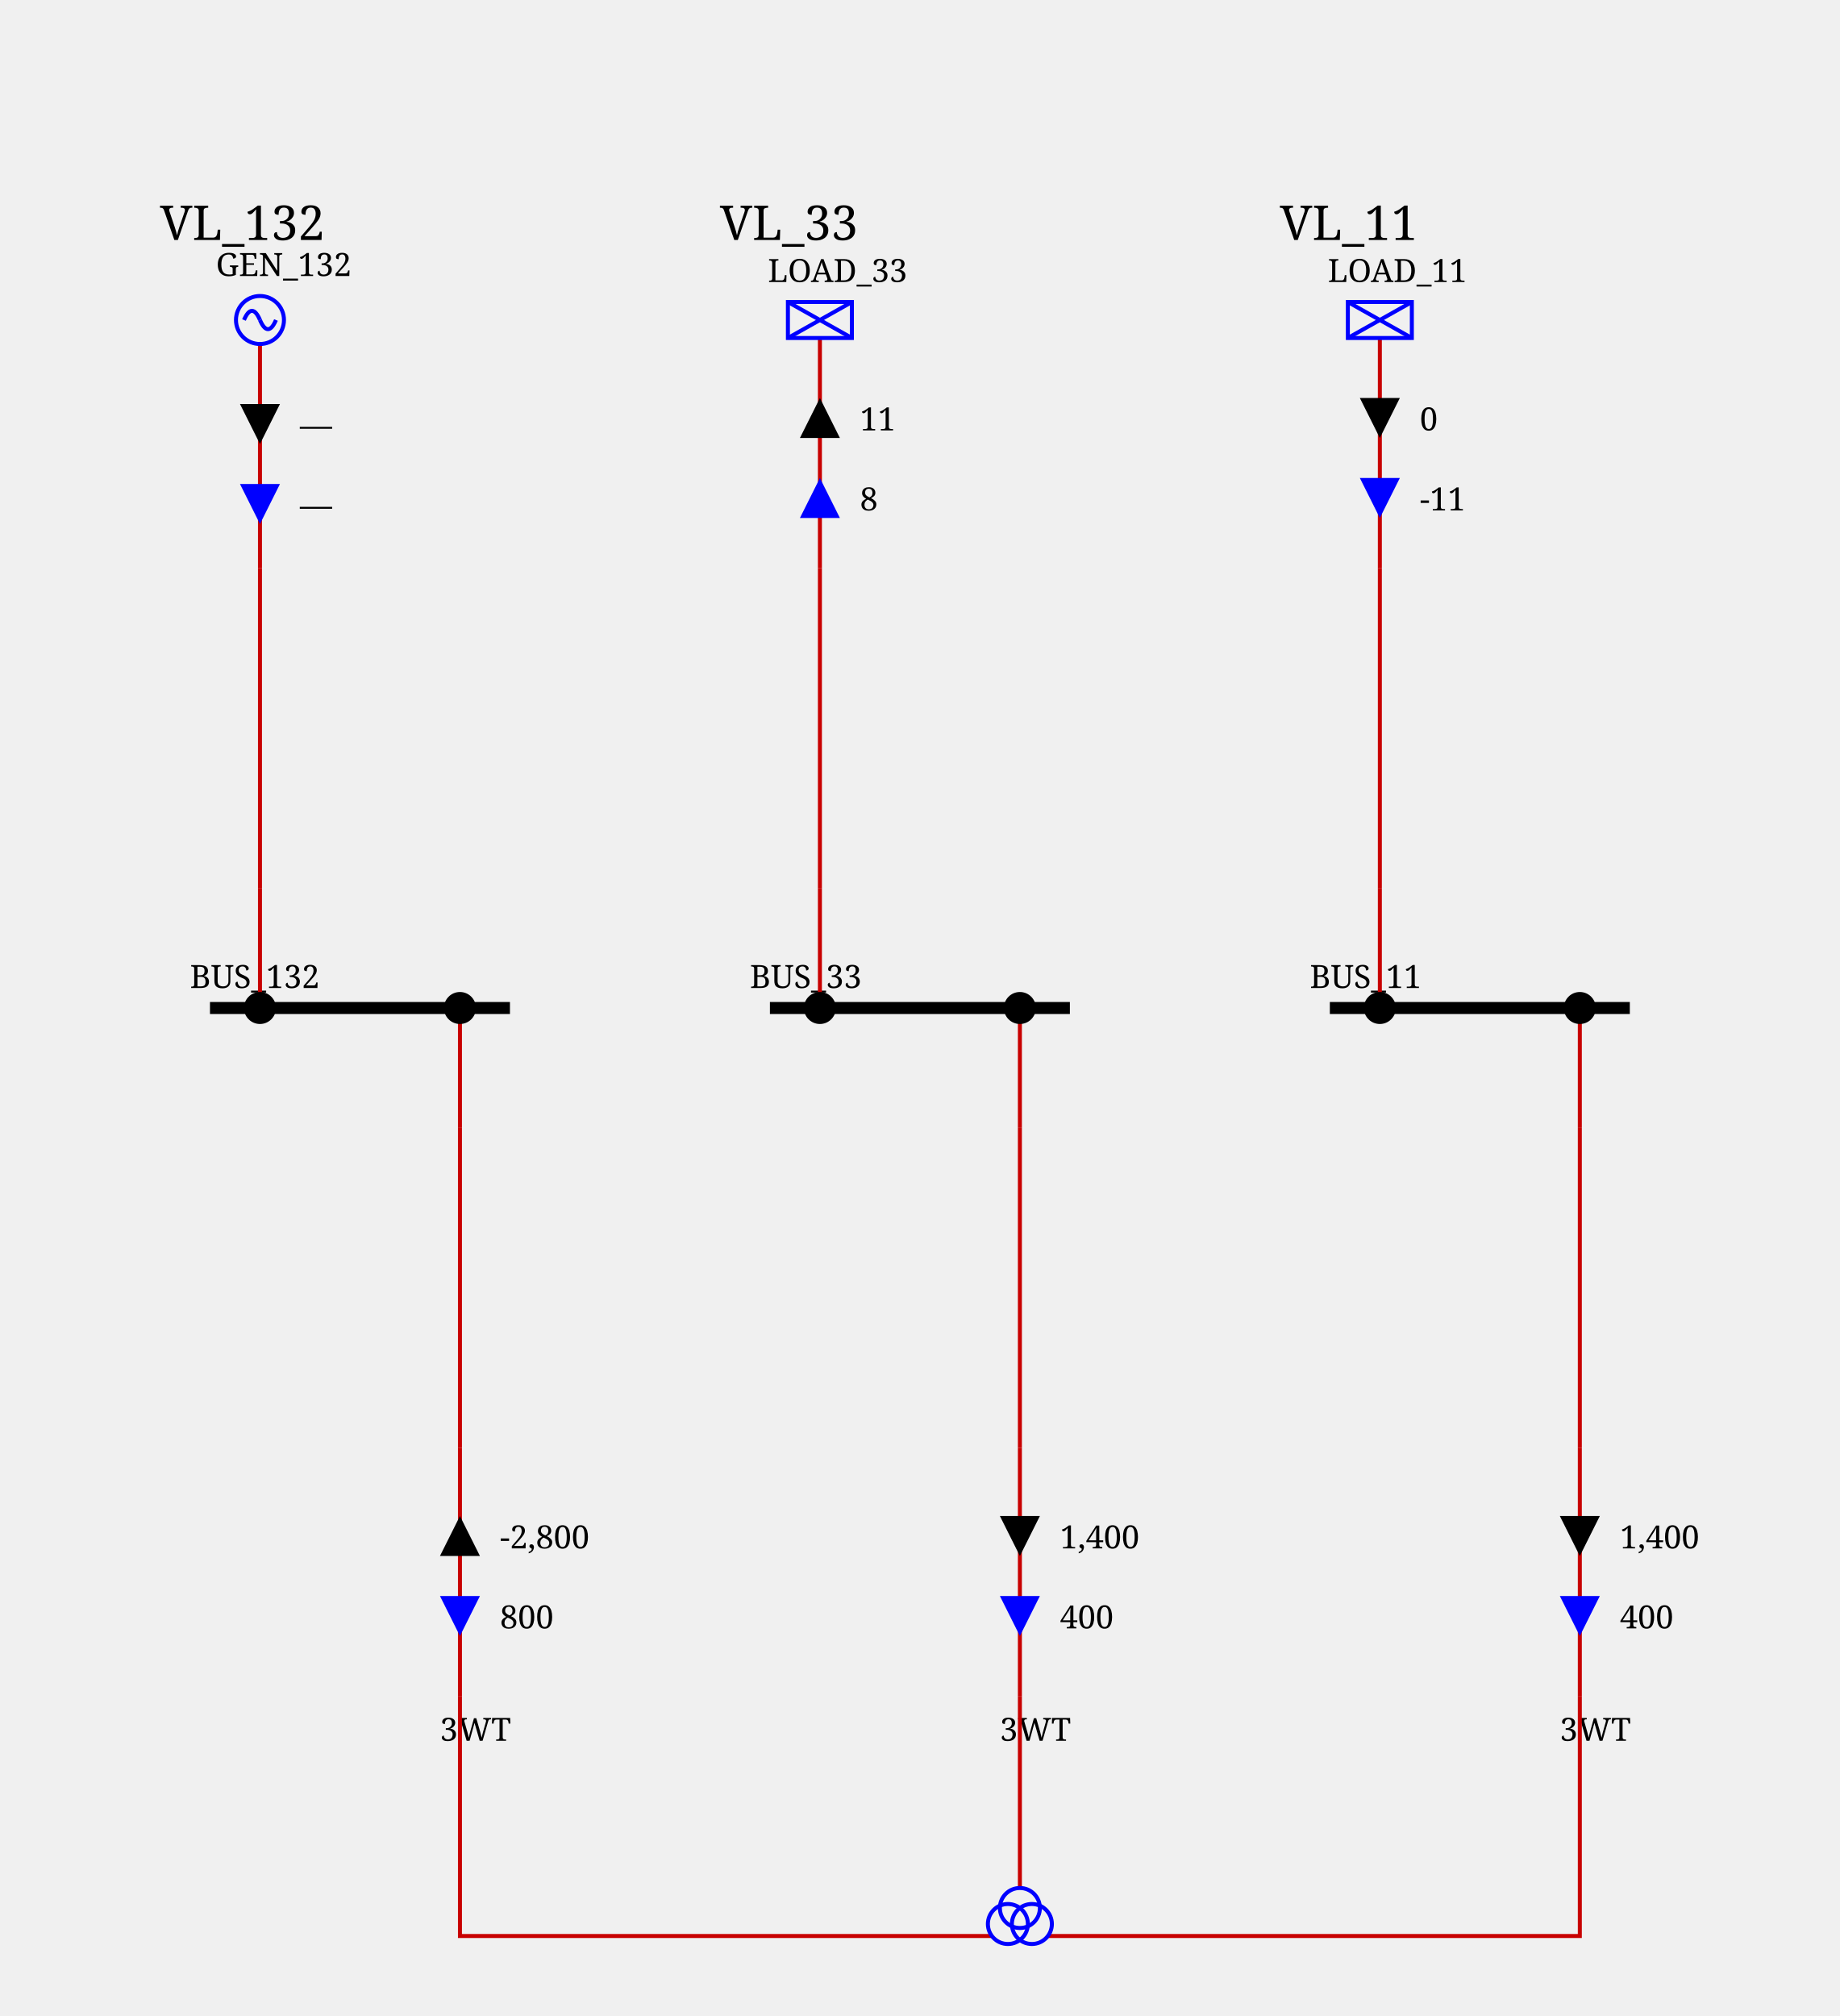
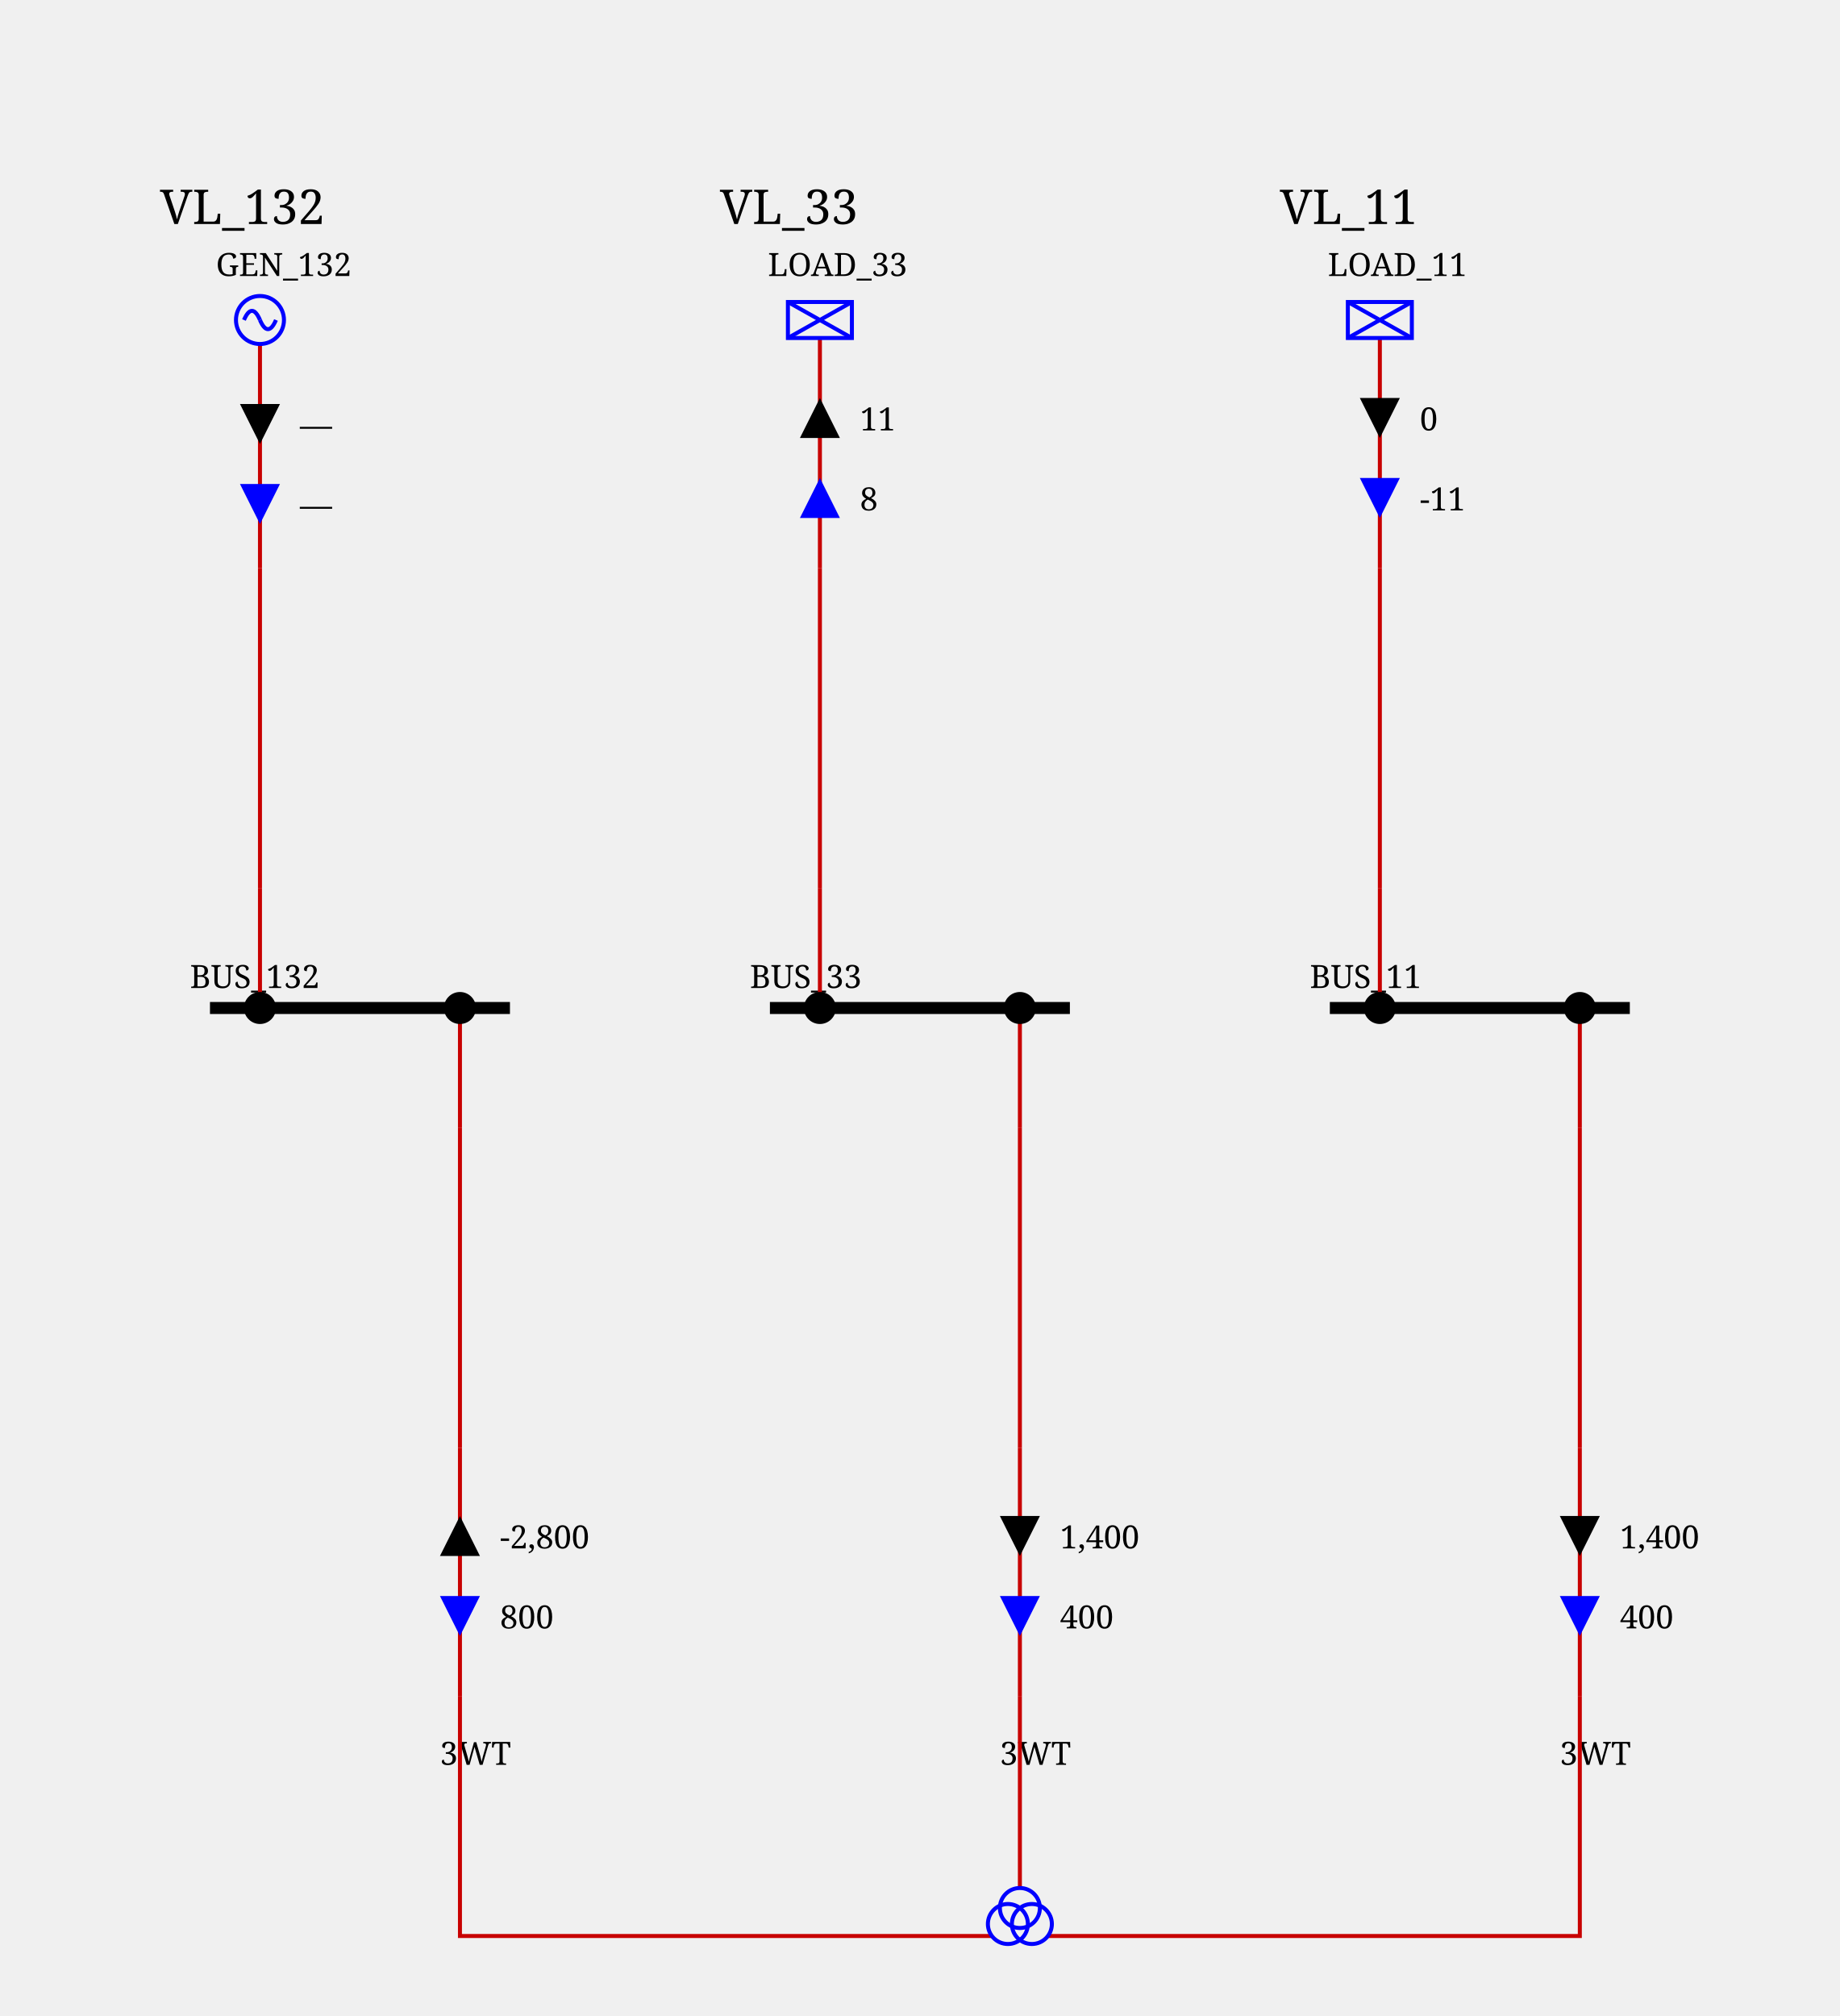
<svg xmlns="http://www.w3.org/2000/svg" height="504.0" viewBox="0 0 460.0 504.0" width="460.0">
  <style>/* ----------------------------------------------------------------------- */
/* File: tautologies.css ------------------------------------------------- */
.sld-out .sld-arrow-in {visibility: hidden}
.sld-in .sld-arrow-out {visibility: hidden}
.sld-closed .sld-sw-open {visibility: hidden}
.sld-open .sld-sw-closed {visibility: hidden}
.sld-hidden-node {visibility: hidden}
.sld-top-feeder .sld-label {dominant-baseline: auto}
.sld-bottom-feeder .sld-label {dominant-baseline: hanging}
.sld-active-power .sld-label {dominant-baseline: mathematical}
.sld-reactive-power .sld-label {dominant-baseline: mathematical}
.sld-current .sld-label {dominant-baseline: mathematical}
+ .sld-current-value .sld-label {dominant-baseline: mathematical}
+ .sld-permanent-limit-percentage .sld-label {dominant-baseline: mathematical}
/* ----------------------------------------------------------------------- */
/* File: topologicalBaseVoltages.css ------------------------------------- */
.sld-disconnected {--sld-vl-color: #808080}
.sld-vl300to500.sld-bus-0 {--sld-vl-color: #FF0000}
.sld-vl300to500.sld-bus-1 {--sld-vl-color: #7F6C00}
.sld-vl300to500.sld-bus-2 {--sld-vl-color: #F6B2FF}
.sld-vl300to500.sld-bus-3 {--sld-vl-color: #996700}
.sld-vl300to500.sld-bus-4 {--sld-vl-color: #FF85EB}
.sld-vl300to500.sld-bus-5 {--sld-vl-color: #B25B00}
.sld-vl300to500.sld-bus-6 {--sld-vl-color: #FF59B5}
.sld-vl300to500.sld-bus-7 {--sld-vl-color: #CC4400}
.sld-vl300to500.sld-bus-8 {--sld-vl-color: #FF2C67}
.sld-vl300to500.sld-bus-9 {--sld-vl-color: #E52600}
.sld-vl180to300.sld-bus-0 {--sld-vl-color: #218B21}
.sld-vl180to300.sld-bus-1 {--sld-vl-color: #0D4940}
.sld-vl180to300.sld-bus-2 {--sld-vl-color: #DFDAB9}
.sld-vl180to300.sld-bus-3 {--sld-vl-color: #105640}
.sld-vl180to300.sld-bus-4 {--sld-vl-color: #C2CB92}
.sld-vl180to300.sld-bus-5 {--sld-vl-color: #14643C}
.sld-vl180to300.sld-bus-6 {--sld-vl-color: #95B66B}
.sld-vl180to300.sld-bus-7 {--sld-vl-color: #187036}
.sld-vl180to300.sld-bus-8 {--sld-vl-color: #5FA046}
.sld-vl180to300.sld-bus-9 {--sld-vl-color: #1C7E2D}
.sld-vl120to180.sld-bus-0 {--sld-vl-color: #00AFAE}
.sld-vl120to180.sld-bus-1 {--sld-vl-color: #000D58}
.sld-vl120to180.sld-bus-2 {--sld-vl-color: #B8E7B2}
.sld-vl120to180.sld-bus-3 {--sld-vl-color: #002169}
.sld-vl120to180.sld-bus-4 {--sld-vl-color: #85D993}
.sld-vl120to180.sld-bus-5 {--sld-vl-color: #003C7B}
.sld-vl120to180.sld-bus-6 {--sld-vl-color: #59CB8B}
.sld-vl120to180.sld-bus-7 {--sld-vl-color: #005C8C}
.sld-vl120to180.sld-bus-8 {--sld-vl-color: #2CBD94}
.sld-vl120to180.sld-bus-9 {--sld-vl-color: #00839E}
.sld-vl70to120.sld-bus-0 {--sld-vl-color: #CC5500}
.sld-vl70to120.sld-bus-1 {--sld-vl-color: #4A6600}
.sld-vl70to120.sld-bus-2 {--sld-vl-color: #EFB2DD}
.sld-vl70to120.sld-bus-3 {--sld-vl-color: #6E7A00}
.sld-vl70to120.sld-bus-4 {--sld-vl-color: #E685AE}
.sld-vl70to120.sld-bus-5 {--sld-vl-color: #8E8400}
.sld-vl70to120.sld-bus-6 {--sld-vl-color: #DD596B}
.sld-vl70to120.sld-bus-7 {--sld-vl-color: #A37B00}
.sld-vl70to120.sld-bus-8 {--sld-vl-color: #D4432C}
.sld-vl70to120.sld-bus-9 {--sld-vl-color: #B76B00}
.sld-vl50to70.sld-bus-0 {--sld-vl-color: #A020EF}
.sld-vl50to70.sld-bus-1 {--sld-vl-color: #7F0848}
.sld-vl50to70.sld-bus-2 {--sld-vl-color: #B7DBFE}
.sld-vl50to70.sld-bus-3 {--sld-vl-color: #960C6D}
.sld-vl50to70.sld-bus-4 {--sld-vl-color: #8DA6FE}
.sld-vl50to70.sld-bus-5 {--sld-vl-color: #AD109A}
.sld-vl50to70.sld-bus-6 {--sld-vl-color: #6F66FB}
.sld-vl50to70.sld-bus-7 {--sld-vl-color: #BC14C4}
.sld-vl50to70.sld-bus-8 {--sld-vl-color: #7F42F6}
.sld-vl50to70.sld-bus-9 {--sld-vl-color: #B11AD9}
.sld-vl30to50.sld-bus-0 {--sld-vl-color: #FF8290}
.sld-vl30to50.sld-bus-1 {--sld-vl-color: #7F6F41}
.sld-vl30to50.sld-bus-2 {--sld-vl-color: #F6D9FF}
.sld-vl30to50.sld-bus-3 {--sld-vl-color: #99784E}
.sld-vl30to50.sld-bus-4 {--sld-vl-color: #FFC3FB}
.sld-vl30to50.sld-bus-5 {--sld-vl-color: #B27D5B}
.sld-vl30to50.sld-bus-6 {--sld-vl-color: #FFADE3}
.sld-vl30to50.sld-bus-7 {--sld-vl-color: #CC7E68}
.sld-vl30to50.sld-bus-8 {--sld-vl-color: #FF97BF}
.sld-vl30to50.sld-bus-9 {--sld-vl-color: #E57B75}
.sld-vl0to30.sld-bus-0 {--sld-vl-color: #AAAE27}
.sld-vl0to30.sld-bus-1 {--sld-vl-color: #195B0F}
.sld-vl0to30.sld-bus-2 {--sld-vl-color: #EABABE}
.sld-vl0to30.sld-bus-3 {--sld-vl-color: #2D6C13}
.sld-vl0to30.sld-bus-4 {--sld-vl-color: #DDA193}
.sld-vl0to30.sld-bus-5 {--sld-vl-color: #477D17}
.sld-vl0to30.sld-bus-6 {--sld-vl-color: #CE9A6E}
.sld-vl0to30.sld-bus-7 {--sld-vl-color: #648D1C}
.sld-vl0to30.sld-bus-8 {--sld-vl-color: #BEA04A}
.sld-vl0to30.sld-bus-9 {--sld-vl-color: #869D22}
/* ----------------------------------------------------------------------- */
/* File : highlightLineStates.css ---------------------------------------- */
.sld-wire.sld-feeder-disconnected {stroke: black}
.sld-wire.sld-feeder-connected-disconnected {stroke-dasharray: 3,3}
.sld-wire.sld-feeder-disconnected-connected {stroke: black; stroke-dasharray: 3,3}
.sld-busbar-section.sld-bus-disconnected {stroke-dasharray: 3,3}
/* ----------------------------------------------------------------------- */
/* File : components.css ------------------------------------------------- */
/* Stroke black */
.sld-disconnector {stroke-width: 3; stroke: black; fill: none}
/* Stroke blue */
.sld-breaker {stroke-width: 2; stroke: blue; fill:white}
.sld-load-break-switch {stroke: blue; fill: white}
/* Stroke --sld-vl-color with fallback black */
.sld-bus-connection {fill: var(--sld-vl-color, black)}
.sld-cell-shape-flat .sld-bus-connection {visibility: hidden}
.sld-busbar-section {stroke: var(--sld-vl-color, black); stroke-width: 3; fill: none}
/* Stroke --sld-vl-color with fallback red */
.sld-wire {stroke: var(--sld-vl-color, #c80000); fill: none}
.sld-wire.sld-dangling-line {stroke-width: 2px}
.sld-wire.sld-tie-line {stroke-width: 2px}
/* Stroke --sld-vl-color with fallback blue */
.sld-load {stroke: var(--sld-vl-color, blue); fill: none}
.sld-battery {stroke: var(--sld-vl-color, blue); fill: none}
.sld-generator {stroke: var(--sld-vl-color, blue); fill: none}
.sld-two-wt {stroke: var(--sld-vl-color, blue); fill: none}
.sld-three-wt {stroke: var(--sld-vl-color, blue); fill: none}
.sld-winding {stroke: var(--sld-vl-color, blue); fill: none}
.sld-capacitor {stroke: var(--sld-vl-color, blue); fill: none}
.sld-inductor {stroke: var(--sld-vl-color, blue); fill: none}
.sld-pst {stroke: var(--sld-vl-color, blue); fill: none}
.sld-pst-arrow {stroke: black; fill: none}
.sld-svc {stroke: var(--sld-vl-color, blue); fill: none}
.sld-vsc {stroke: var(--sld-vl-color, blue); font-size: 7.43px; fill: none}
.sld-lcc {stroke: var(--sld-vl-color, blue); font-size: 7.43px; fill: none}
.sld-ground {stroke: var(--sld-vl-color, blue); fill: none}
/* Stroke none &amp; fill: --sld-vl-color */
.sld-node-infos {stroke: none; fill: var(--sld-vl-color, black)}
/* Stroke none &amp; fill: black */
.sld-node {stroke: none; fill: black}
.sld-flash {stroke: none; fill: black}
.sld-lock {stroke: none; fill: black}
.sld-unknown {stroke: none; fill: black}
/* Fonts */
.sld-label {stroke: none; fill: black; font: 8px serif}
.sld-bus-legend-info {font: 10px serif}
.sld-graph-label {font: 12px serif}
/* Specific */
.sld-grid {stroke: #003700; stroke-dasharray: 1,10}
.sld-feeder-info.sld-active-power {fill:black}
.sld-feeder-info.sld-reactive-power {fill:blue}
.sld-feeder-info.sld-current {fill:purple}
.sld-frame {fill: var(--sld-background-color, transparent)}
/* Stroke maroon for fictitious switch */
.sld-breaker.sld-fictitious {stroke: maroon}
.sld-disconnector.sld-fictitious {stroke: maroon}
.sld-load-break-switch.sld-fictitious {stroke: maroon}
.sld-busbar-section.sld-fictitious {stroke: var(--sld-vl-color, #c80000); stroke-width: 1}
/* ground disconnector specific */
.sld-ground-disconnection-attach {stroke: var(--sld-vl-color, #c80000); fill: none}
.sld-open .sld-ground-disconnection-ground {stroke: black; fill: none}
.sld-closed .sld-ground-disconnection-ground {stroke: var(--sld-vl-color, #c80000); fill: none}
.sld-ground-disconnection .sld-sw-open {stroke: black; fill: none}
.sld-ground-disconnection .sld-sw-closed {stroke: black; fill: none}
</style>
  <rect class="sld-frame" height="100%" width="100%" />
  <g>
    <g class="sld-voltage-level" id="idVL_95_132">
      <g id="idLABEL_95_VL_95_VL_95_132">
-         <text class="sld-graph-label" x="40.0" y="60.0">VL_132</text>
+         <text class="sld-graph-label" x="40.0" y="56.0">VL_132</text>
      </g>
      <g class="sld-busbar-section sld-vl120to180 sld-bus-0" id="idBUS_95_132" transform="translate(52.5,252.0)">
        <line x1="0" x2="75.0" y1="0" y2="0" />
        <text class="sld-label" id="idBUS_95_132_95_NW_95_LABEL" x="-5.0" y="-5.0">BUS_132</text>
      </g>
      <g class="sld-extern-cell sld-cell-direction-top" id="idEXTERN_32_0">
        <g class="sld-wire sld-vl120to180 sld-bus-0" id="_95_VL_95_132_95_BUSCO_95_BUS_95_132_95_GEN_95_132_95_INTERNAL_95_VL_95_132_95_BUSCO_95_BUS_95_132_95_GEN_95_132_45_GEN_95_132">
          <polyline points="65.0,252.0,65.0,222.0" />
        </g>
        <g class="sld-wire sld-vl120to180 sld-bus-0" id="_95_VL_95_132_95_INTERNAL_95_VL_95_132_95_BUSCO_95_BUS_95_132_95_GEN_95_132_45_GEN_95_132_95_INTERNAL_95_VL_95_132_95_GEN_95_132">
          <polyline points="65.0,222.0,65.0,142.0" />
        </g>
        <g class="sld-wire sld-vl120to180 sld-bus-0" id="_95_VL_95_132_95_INTERNAL_95_VL_95_132_95_GEN_95_132_95_GEN_95_132">
          <polyline points="65.0,142.0,65.0,86.0" />
        </g>
        <g class="sld-feeder-info sld-in sld-active-power" id="idGEN_95_132_95_ARROW_95_ACTIVE" transform="translate(60.0,101.0)">
          <polygon class="sld-arrow-out" points="5,0 10,10 0,10" />
          <polygon class="sld-arrow-in" points="0,0 10,0 5,10" />
          <text class="sld-label" x="15.0" y="5.0">—</text>
        </g>
        <g class="sld-feeder-info sld-in sld-reactive-power" id="idGEN_95_132_95_ARROW_95_REACTIVE" transform="translate(60.0,121.0)">
          <polygon class="sld-arrow-out" points="5,0 10,10 0,10" />
          <polygon class="sld-arrow-in" points="0,0 10,0 5,10" />
          <text class="sld-label" x="15.0" y="5.0">—</text>
        </g>
        <g class="sld-bus-connection sld-fictitious sld-vl120to180 sld-bus-0" id="idBUSCO_95_BUS_95_132_95_GEN_95_132" transform="translate(61.0,248.0)">
          <circle cx="4" cy="4" r="4" />
        </g>
        <g class="sld-node sld-hidden-node sld-fictitious sld-vl120to180 sld-bus-0" id="idINTERNAL_95_VL_95_132_95_BUSCO_95_BUS_95_132_95_GEN_95_132_45_GEN_95_132" transform="translate(61.0,218.0)">
          <circle cx="4" cy="4" r="4" />
        </g>
        <g class="sld-node sld-hidden-node sld-fictitious sld-vl120to180 sld-bus-0" id="idINTERNAL_95_VL_95_132_95_GEN_95_132" transform="translate(61.0,138.0)">
          <circle cx="4" cy="4" r="4" />
        </g>
        <g class="sld-generator sld-top-feeder sld-vl120to180 sld-bus-0" id="idGEN_95_132" transform="translate(59.0,74.0)">
          <circle cx="6" cy="6" r="6" />
          <path d="M6,6 A 6 40 0 0 0 2,6" />
          <path d="M6,6 A 6 40 0 0 0 10,6" />
          <text class="sld-label" id="idGEN_95_132_95_N_95_LABEL" x="-5.0" y="-5.0">GEN_132</text>
        </g>
      </g>
      <g class="sld-extern-cell sld-cell-direction-bottom" id="idEXTERN_32_1">
        <g class="sld-wire sld-vl120to180 sld-bus-0" id="_95_VL_95_132_95_BUSCO_95_BUS_95_132_95_3WT_95_ONE_95_INTERNAL_95_VL_95_132_95_BUSCO_95_BUS_95_132_95_3WT_95_ONE_45_3WT_95_ONE">
          <polyline points="115.0,252.0,115.0,282.0" />
        </g>
        <g class="sld-wire sld-vl120to180 sld-bus-0" id="_95_VL_95_132_95_INTERNAL_95_VL_95_132_95_BUSCO_95_BUS_95_132_95_3WT_95_ONE_45_3WT_95_ONE_95_INTERNAL_95_VL_95_132_95_3WT_95_ONE">
          <polyline points="115.0,282.0,115.0,362.0" />
        </g>
        <g class="sld-wire sld-vl120to180 sld-bus-0" id="_95_VL_95_132_95_INTERNAL_95_VL_95_132_95_3WT_95_ONE_95_3WT_95_ONE">
          <polyline points="115.0,362.0,115.0,424.0" />
        </g>
        <g class="sld-feeder-info sld-out sld-reactive-power" id="id3WT_95_ONE_95_ARROW_95_REACTIVE" transform="translate(110.0,399.0)">
          <polygon class="sld-arrow-out" points="5,0 10,10 0,10" transform="rotate(180.0,5.0,5.0)" />
          <polygon class="sld-arrow-in" points="0,0 10,0 5,10" transform="rotate(180.0,5.0,5.0)" />
          <text class="sld-label" x="15.0" y="5.0">800</text>
        </g>
        <g class="sld-feeder-info sld-in sld-active-power" id="id3WT_95_ONE_95_ARROW_95_ACTIVE" transform="translate(110.0,379.0)">
          <polygon class="sld-arrow-out" points="5,0 10,10 0,10" transform="rotate(180.0,5.0,5.0)" />
          <polygon class="sld-arrow-in" points="0,0 10,0 5,10" transform="rotate(180.0,5.0,5.0)" />
          <text class="sld-label" x="15.0" y="5.0">-2,800</text>
        </g>
        <g class="sld-bus-connection sld-fictitious sld-vl120to180 sld-bus-0" id="idBUSCO_95_BUS_95_132_95_3WT_95_ONE" transform="translate(111.0,248.0)">
          <circle cx="4" cy="4" r="4" />
        </g>
        <g class="sld-node sld-hidden-node sld-fictitious sld-vl120to180 sld-bus-0" id="idINTERNAL_95_VL_95_132_95_BUSCO_95_BUS_95_132_95_3WT_95_ONE_45_3WT_95_ONE" transform="translate(111.0,278.0)">
          <circle cx="4" cy="4" r="4" />
        </g>
        <g class="sld-node sld-hidden-node sld-fictitious sld-vl120to180 sld-bus-0" id="idINTERNAL_95_VL_95_132_95_3WT_95_ONE" transform="translate(111.0,358.0)">
          <circle cx="4" cy="4" r="4" />
        </g>
        <g class="sld-bottom-feeder sld-vl120to180 sld-bus-0" id="id3WT_95_ONE" transform="translate(115.0,424.0)">
-           <text class="sld-label" id="id3WT_95_ONE_95_S_95_LABEL" x="-5.0" y="5.0">3WT</text>
+           <text class="sld-label" id="id3WT_95_ONE_95_S_95_LABEL" x="-5.0" y="11.0">3WT</text>
        </g>
      </g>
    </g>
    <g class="sld-voltage-level" id="idVL_95_33">
      <g id="idLABEL_95_VL_95_VL_95_33">
-         <text class="sld-graph-label" x="180.0" y="60.0">VL_33</text>
+         <text class="sld-graph-label" x="180.0" y="56.0">VL_33</text>
      </g>
      <g class="sld-busbar-section sld-vl30to50 sld-bus-0" id="idBUS_95_33" transform="translate(192.5,252.0)">
        <line x1="0" x2="75.0" y1="0" y2="0" />
        <text class="sld-label" id="idBUS_95_33_95_NW_95_LABEL" x="-5.0" y="-5.0">BUS_33</text>
      </g>
      <g class="sld-extern-cell sld-cell-direction-top" id="idEXTERN_32_0">
        <g class="sld-wire sld-vl30to50 sld-bus-0" id="_95_VL_95_33_95_BUSCO_95_BUS_95_33_95_LOAD_95_33_95_INTERNAL_95_VL_95_33_95_BUSCO_95_BUS_95_33_95_LOAD_95_33_45_LOAD_95_33">
          <polyline points="205.0,252.0,205.0,222.0" />
        </g>
        <g class="sld-wire sld-vl30to50 sld-bus-0" id="_95_VL_95_33_95_INTERNAL_95_VL_95_33_95_BUSCO_95_BUS_95_33_95_LOAD_95_33_45_LOAD_95_33_95_INTERNAL_95_VL_95_33_95_LOAD_95_33">
          <polyline points="205.0,222.0,205.0,142.0" />
        </g>
        <g class="sld-wire sld-vl30to50 sld-bus-0" id="_95_VL_95_33_95_INTERNAL_95_VL_95_33_95_LOAD_95_33_95_LOAD_95_33">
          <polyline points="205.0,142.0,205.0,84.5" />
        </g>
        <g class="sld-feeder-info sld-out sld-active-power" id="idLOAD_95_33_95_ARROW_95_ACTIVE" transform="translate(200.0,99.5)">
          <polygon class="sld-arrow-out" points="5,0 10,10 0,10" />
          <polygon class="sld-arrow-in" points="0,0 10,0 5,10" />
          <text class="sld-label" x="15.0" y="5.0">11</text>
        </g>
        <g class="sld-feeder-info sld-out sld-reactive-power" id="idLOAD_95_33_95_ARROW_95_REACTIVE" transform="translate(200.0,119.5)">
          <polygon class="sld-arrow-out" points="5,0 10,10 0,10" />
          <polygon class="sld-arrow-in" points="0,0 10,0 5,10" />
          <text class="sld-label" x="15.0" y="5.0">8</text>
        </g>
        <g class="sld-bus-connection sld-fictitious sld-vl30to50 sld-bus-0" id="idBUSCO_95_BUS_95_33_95_LOAD_95_33" transform="translate(201.0,248.0)">
          <circle cx="4" cy="4" r="4" />
        </g>
        <g class="sld-node sld-hidden-node sld-fictitious sld-vl30to50 sld-bus-0" id="idINTERNAL_95_VL_95_33_95_BUSCO_95_BUS_95_33_95_LOAD_95_33_45_LOAD_95_33" transform="translate(201.0,218.0)">
          <circle cx="4" cy="4" r="4" />
        </g>
        <g class="sld-node sld-hidden-node sld-fictitious sld-vl30to50 sld-bus-0" id="idINTERNAL_95_VL_95_33_95_LOAD_95_33" transform="translate(201.0,138.0)">
          <circle cx="4" cy="4" r="4" />
        </g>
        <g class="sld-load sld-top-feeder sld-vl30to50 sld-bus-0" id="idLOAD_95_33" transform="translate(197.0,75.5)">
          <rect height="9" width="16" />
          <line x1="0" x2="16" y1="0" y2="9" />
          <line x1="16" x2="0" y1="0" y2="9" />
-           <text class="sld-label" id="idLOAD_95_33_95_N_95_LABEL" x="-5.0" y="-5.0">LOAD_33</text>
+           <text class="sld-label" id="idLOAD_95_33_95_N_95_LABEL" x="-5.0" y="-6.5">LOAD_33</text>
        </g>
      </g>
      <g class="sld-extern-cell sld-cell-direction-bottom" id="idEXTERN_32_1">
        <g class="sld-wire sld-vl30to50 sld-bus-0" id="_95_VL_95_33_95_BUSCO_95_BUS_95_33_95_3WT_95_TWO_95_INTERNAL_95_VL_95_33_95_BUSCO_95_BUS_95_33_95_3WT_95_TWO_45_3WT_95_TWO">
          <polyline points="255.0,252.0,255.0,282.0" />
        </g>
        <g class="sld-wire sld-vl30to50 sld-bus-0" id="_95_VL_95_33_95_INTERNAL_95_VL_95_33_95_BUSCO_95_BUS_95_33_95_3WT_95_TWO_45_3WT_95_TWO_95_INTERNAL_95_VL_95_33_95_3WT_95_TWO">
          <polyline points="255.0,282.0,255.0,362.0" />
        </g>
        <g class="sld-wire sld-vl30to50 sld-bus-0" id="_95_VL_95_33_95_INTERNAL_95_VL_95_33_95_3WT_95_TWO_95_3WT_95_TWO">
          <polyline points="255.0,362.0,255.0,424.0" />
        </g>
        <g class="sld-feeder-info sld-out sld-reactive-power" id="id3WT_95_TWO_95_ARROW_95_REACTIVE" transform="translate(250.0,399.0)">
          <polygon class="sld-arrow-out" points="5,0 10,10 0,10" transform="rotate(180.0,5.0,5.0)" />
          <polygon class="sld-arrow-in" points="0,0 10,0 5,10" transform="rotate(180.0,5.0,5.0)" />
          <text class="sld-label" x="15.0" y="5.0">400</text>
        </g>
        <g class="sld-feeder-info sld-out sld-active-power" id="id3WT_95_TWO_95_ARROW_95_ACTIVE" transform="translate(250.0,379.0)">
          <polygon class="sld-arrow-out" points="5,0 10,10 0,10" transform="rotate(180.0,5.0,5.0)" />
          <polygon class="sld-arrow-in" points="0,0 10,0 5,10" transform="rotate(180.0,5.0,5.0)" />
          <text class="sld-label" x="15.0" y="5.0">1,400</text>
        </g>
        <g class="sld-bus-connection sld-fictitious sld-vl30to50 sld-bus-0" id="idBUSCO_95_BUS_95_33_95_3WT_95_TWO" transform="translate(251.0,248.0)">
          <circle cx="4" cy="4" r="4" />
        </g>
        <g class="sld-node sld-hidden-node sld-fictitious sld-vl30to50 sld-bus-0" id="idINTERNAL_95_VL_95_33_95_BUSCO_95_BUS_95_33_95_3WT_95_TWO_45_3WT_95_TWO" transform="translate(251.0,278.0)">
          <circle cx="4" cy="4" r="4" />
        </g>
        <g class="sld-node sld-hidden-node sld-fictitious sld-vl30to50 sld-bus-0" id="idINTERNAL_95_VL_95_33_95_3WT_95_TWO" transform="translate(251.0,358.0)">
          <circle cx="4" cy="4" r="4" />
        </g>
        <g class="sld-bottom-feeder sld-vl30to50 sld-bus-0" id="id3WT_95_TWO" transform="translate(255.0,424.0)">
-           <text class="sld-label" id="id3WT_95_TWO_95_S_95_LABEL" x="-5.0" y="5.0">3WT</text>
+           <text class="sld-label" id="id3WT_95_TWO_95_S_95_LABEL" x="-5.0" y="11.0">3WT</text>
        </g>
      </g>
    </g>
    <g class="sld-voltage-level" id="idVL_95_11">
      <g id="idLABEL_95_VL_95_VL_95_11">
-         <text class="sld-graph-label" x="320.0" y="60.0">VL_11</text>
+         <text class="sld-graph-label" x="320.0" y="56.0">VL_11</text>
      </g>
      <g class="sld-busbar-section sld-vl0to30 sld-bus-0" id="idBUS_95_11" transform="translate(332.5,252.0)">
        <line x1="0" x2="75.0" y1="0" y2="0" />
        <text class="sld-label" id="idBUS_95_11_95_NW_95_LABEL" x="-5.0" y="-5.0">BUS_11</text>
      </g>
      <g class="sld-extern-cell sld-cell-direction-top" id="idEXTERN_32_0">
        <g class="sld-wire sld-vl0to30 sld-bus-0" id="_95_VL_95_11_95_BUSCO_95_BUS_95_11_95_LOAD_95_11_95_INTERNAL_95_VL_95_11_95_BUSCO_95_BUS_95_11_95_LOAD_95_11_45_LOAD_95_11">
          <polyline points="345.0,252.0,345.0,222.0" />
        </g>
        <g class="sld-wire sld-vl0to30 sld-bus-0" id="_95_VL_95_11_95_INTERNAL_95_VL_95_11_95_BUSCO_95_BUS_95_11_95_LOAD_95_11_45_LOAD_95_11_95_INTERNAL_95_VL_95_11_95_LOAD_95_11">
          <polyline points="345.0,222.0,345.0,142.0" />
        </g>
        <g class="sld-wire sld-vl0to30 sld-bus-0" id="_95_VL_95_11_95_INTERNAL_95_VL_95_11_95_LOAD_95_11_95_LOAD_95_11">
          <polyline points="345.0,142.0,345.0,84.5" />
        </g>
        <g class="sld-feeder-info sld-in sld-active-power" id="idLOAD_95_11_95_ARROW_95_ACTIVE" transform="translate(340.0,99.5)">
          <polygon class="sld-arrow-out" points="5,0 10,10 0,10" />
          <polygon class="sld-arrow-in" points="0,0 10,0 5,10" />
          <text class="sld-label" x="15.0" y="5.0">0</text>
        </g>
        <g class="sld-feeder-info sld-in sld-reactive-power" id="idLOAD_95_11_95_ARROW_95_REACTIVE" transform="translate(340.0,119.5)">
          <polygon class="sld-arrow-out" points="5,0 10,10 0,10" />
          <polygon class="sld-arrow-in" points="0,0 10,0 5,10" />
          <text class="sld-label" x="15.0" y="5.0">-11</text>
        </g>
        <g class="sld-bus-connection sld-fictitious sld-vl0to30 sld-bus-0" id="idBUSCO_95_BUS_95_11_95_LOAD_95_11" transform="translate(341.0,248.0)">
          <circle cx="4" cy="4" r="4" />
        </g>
        <g class="sld-node sld-hidden-node sld-fictitious sld-vl0to30 sld-bus-0" id="idINTERNAL_95_VL_95_11_95_BUSCO_95_BUS_95_11_95_LOAD_95_11_45_LOAD_95_11" transform="translate(341.0,218.0)">
          <circle cx="4" cy="4" r="4" />
        </g>
        <g class="sld-node sld-hidden-node sld-fictitious sld-vl0to30 sld-bus-0" id="idINTERNAL_95_VL_95_11_95_LOAD_95_11" transform="translate(341.0,138.0)">
          <circle cx="4" cy="4" r="4" />
        </g>
        <g class="sld-load sld-top-feeder sld-vl0to30 sld-bus-0" id="idLOAD_95_11" transform="translate(337.0,75.5)">
          <rect height="9" width="16" />
          <line x1="0" x2="16" y1="0" y2="9" />
          <line x1="16" x2="0" y1="0" y2="9" />
-           <text class="sld-label" id="idLOAD_95_11_95_N_95_LABEL" x="-5.0" y="-5.0">LOAD_11</text>
+           <text class="sld-label" id="idLOAD_95_11_95_N_95_LABEL" x="-5.0" y="-6.5">LOAD_11</text>
        </g>
      </g>
      <g class="sld-extern-cell sld-cell-direction-bottom" id="idEXTERN_32_1">
        <g class="sld-wire sld-vl0to30 sld-bus-0" id="_95_VL_95_11_95_BUSCO_95_BUS_95_11_95_3WT_95_THREE_95_INTERNAL_95_VL_95_11_95_BUSCO_95_BUS_95_11_95_3WT_95_THREE_45_3WT_95_THREE">
          <polyline points="395.0,252.0,395.0,282.0" />
        </g>
        <g class="sld-wire sld-vl0to30 sld-bus-0" id="_95_VL_95_11_95_INTERNAL_95_VL_95_11_95_BUSCO_95_BUS_95_11_95_3WT_95_THREE_45_3WT_95_THREE_95_INTERNAL_95_VL_95_11_95_3WT_95_THREE">
          <polyline points="395.0,282.0,395.0,362.0" />
        </g>
        <g class="sld-wire sld-vl0to30 sld-bus-0" id="_95_VL_95_11_95_INTERNAL_95_VL_95_11_95_3WT_95_THREE_95_3WT_95_THREE">
          <polyline points="395.0,362.0,395.0,424.0" />
        </g>
        <g class="sld-feeder-info sld-out sld-reactive-power" id="id3WT_95_THREE_95_ARROW_95_REACTIVE" transform="translate(390.0,399.0)">
          <polygon class="sld-arrow-out" points="5,0 10,10 0,10" transform="rotate(180.0,5.0,5.0)" />
          <polygon class="sld-arrow-in" points="0,0 10,0 5,10" transform="rotate(180.0,5.0,5.0)" />
          <text class="sld-label" x="15.0" y="5.0">400</text>
        </g>
        <g class="sld-feeder-info sld-out sld-active-power" id="id3WT_95_THREE_95_ARROW_95_ACTIVE" transform="translate(390.0,379.0)">
          <polygon class="sld-arrow-out" points="5,0 10,10 0,10" transform="rotate(180.0,5.0,5.0)" />
          <polygon class="sld-arrow-in" points="0,0 10,0 5,10" transform="rotate(180.0,5.0,5.0)" />
          <text class="sld-label" x="15.0" y="5.0">1,400</text>
        </g>
        <g class="sld-bus-connection sld-fictitious sld-vl0to30 sld-bus-0" id="idBUSCO_95_BUS_95_11_95_3WT_95_THREE" transform="translate(391.0,248.0)">
          <circle cx="4" cy="4" r="4" />
        </g>
        <g class="sld-node sld-hidden-node sld-fictitious sld-vl0to30 sld-bus-0" id="idINTERNAL_95_VL_95_11_95_BUSCO_95_BUS_95_11_95_3WT_95_THREE_45_3WT_95_THREE" transform="translate(391.0,278.0)">
          <circle cx="4" cy="4" r="4" />
        </g>
        <g class="sld-node sld-hidden-node sld-fictitious sld-vl0to30 sld-bus-0" id="idINTERNAL_95_VL_95_11_95_3WT_95_THREE" transform="translate(391.0,358.0)">
          <circle cx="4" cy="4" r="4" />
        </g>
        <g class="sld-bottom-feeder sld-vl0to30 sld-bus-0" id="id3WT_95_THREE" transform="translate(395.0,424.0)">
-           <text class="sld-label" id="id3WT_95_THREE_95_S_95_LABEL" x="-5.0" y="5.0">3WT</text>
+           <text class="sld-label" id="id3WT_95_THREE_95_S_95_LABEL" x="-5.0" y="11.0">3WT</text>
        </g>
      </g>
    </g>
    <g class="sld-wire sld-vl120to180 sld-bus-0" id="idEDGE_95_3WT_95_ONE">
      <polyline points="115.0,424.0,115.0,484.0,248.0,484.0" />
    </g>
    <g class="sld-wire sld-vl30to50 sld-bus-0" id="idEDGE_95_3WT_95_TWO">
      <polyline points="255.0,424.0,255.0,472.0" />
    </g>
    <g class="sld-wire sld-vl0to30 sld-bus-0" id="idEDGE_95_3WT_95_THREE">
      <polyline points="395.0,424.0,395.0,484.0,262.0,484.0" />
    </g>
    <g class="sld-three-wt sld-fictitious" id="id3WT" transform="translate(247.0,472.0)">
      <circle class="sld-vl120to180 sld-bus-0 sld-winding" cx="5" cy="15" r="5" transform="scale(1, -1) translate(0, -24.0)" />
      <circle class="sld-vl0to30 sld-bus-0 sld-winding" cx="11" cy="15" r="5" transform="scale(1, -1) translate(0, -24.0)" />
      <circle class="sld-vl30to50 sld-bus-0 sld-winding" cx="8" cy="19" r="5" transform="scale(1, -1) translate(0, -24.0)" />
    </g>
  </g>
</svg>
